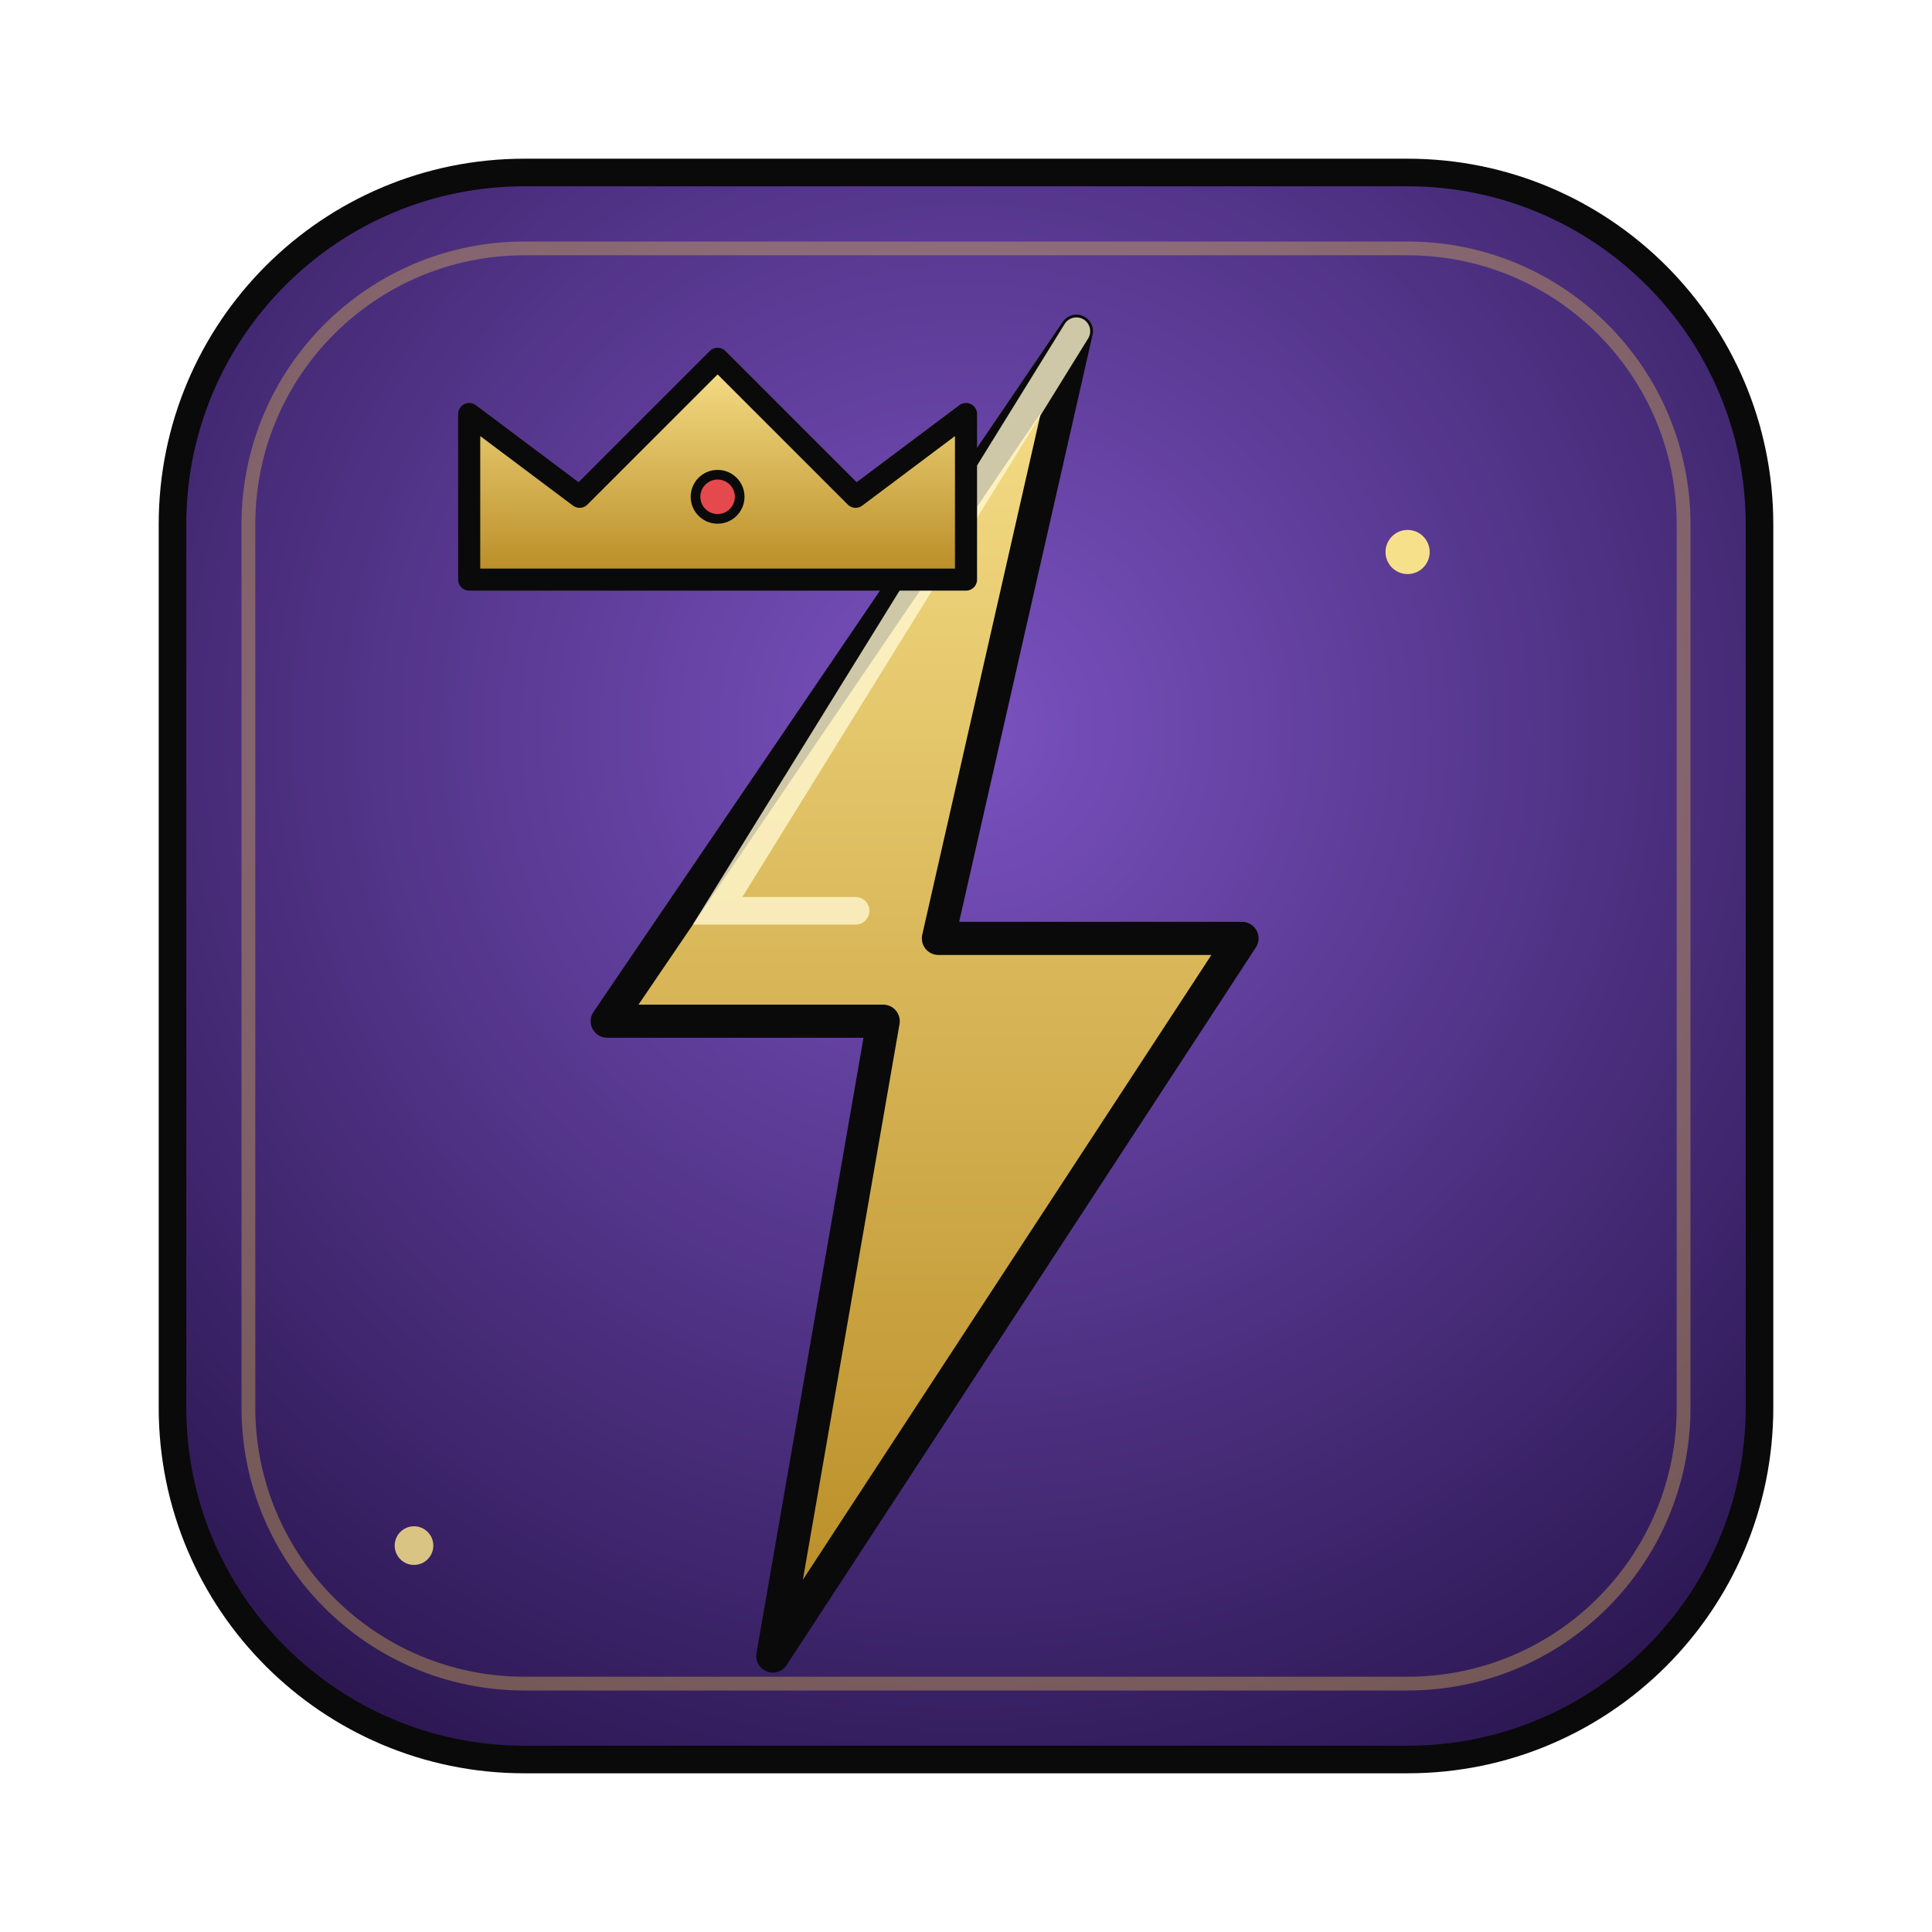
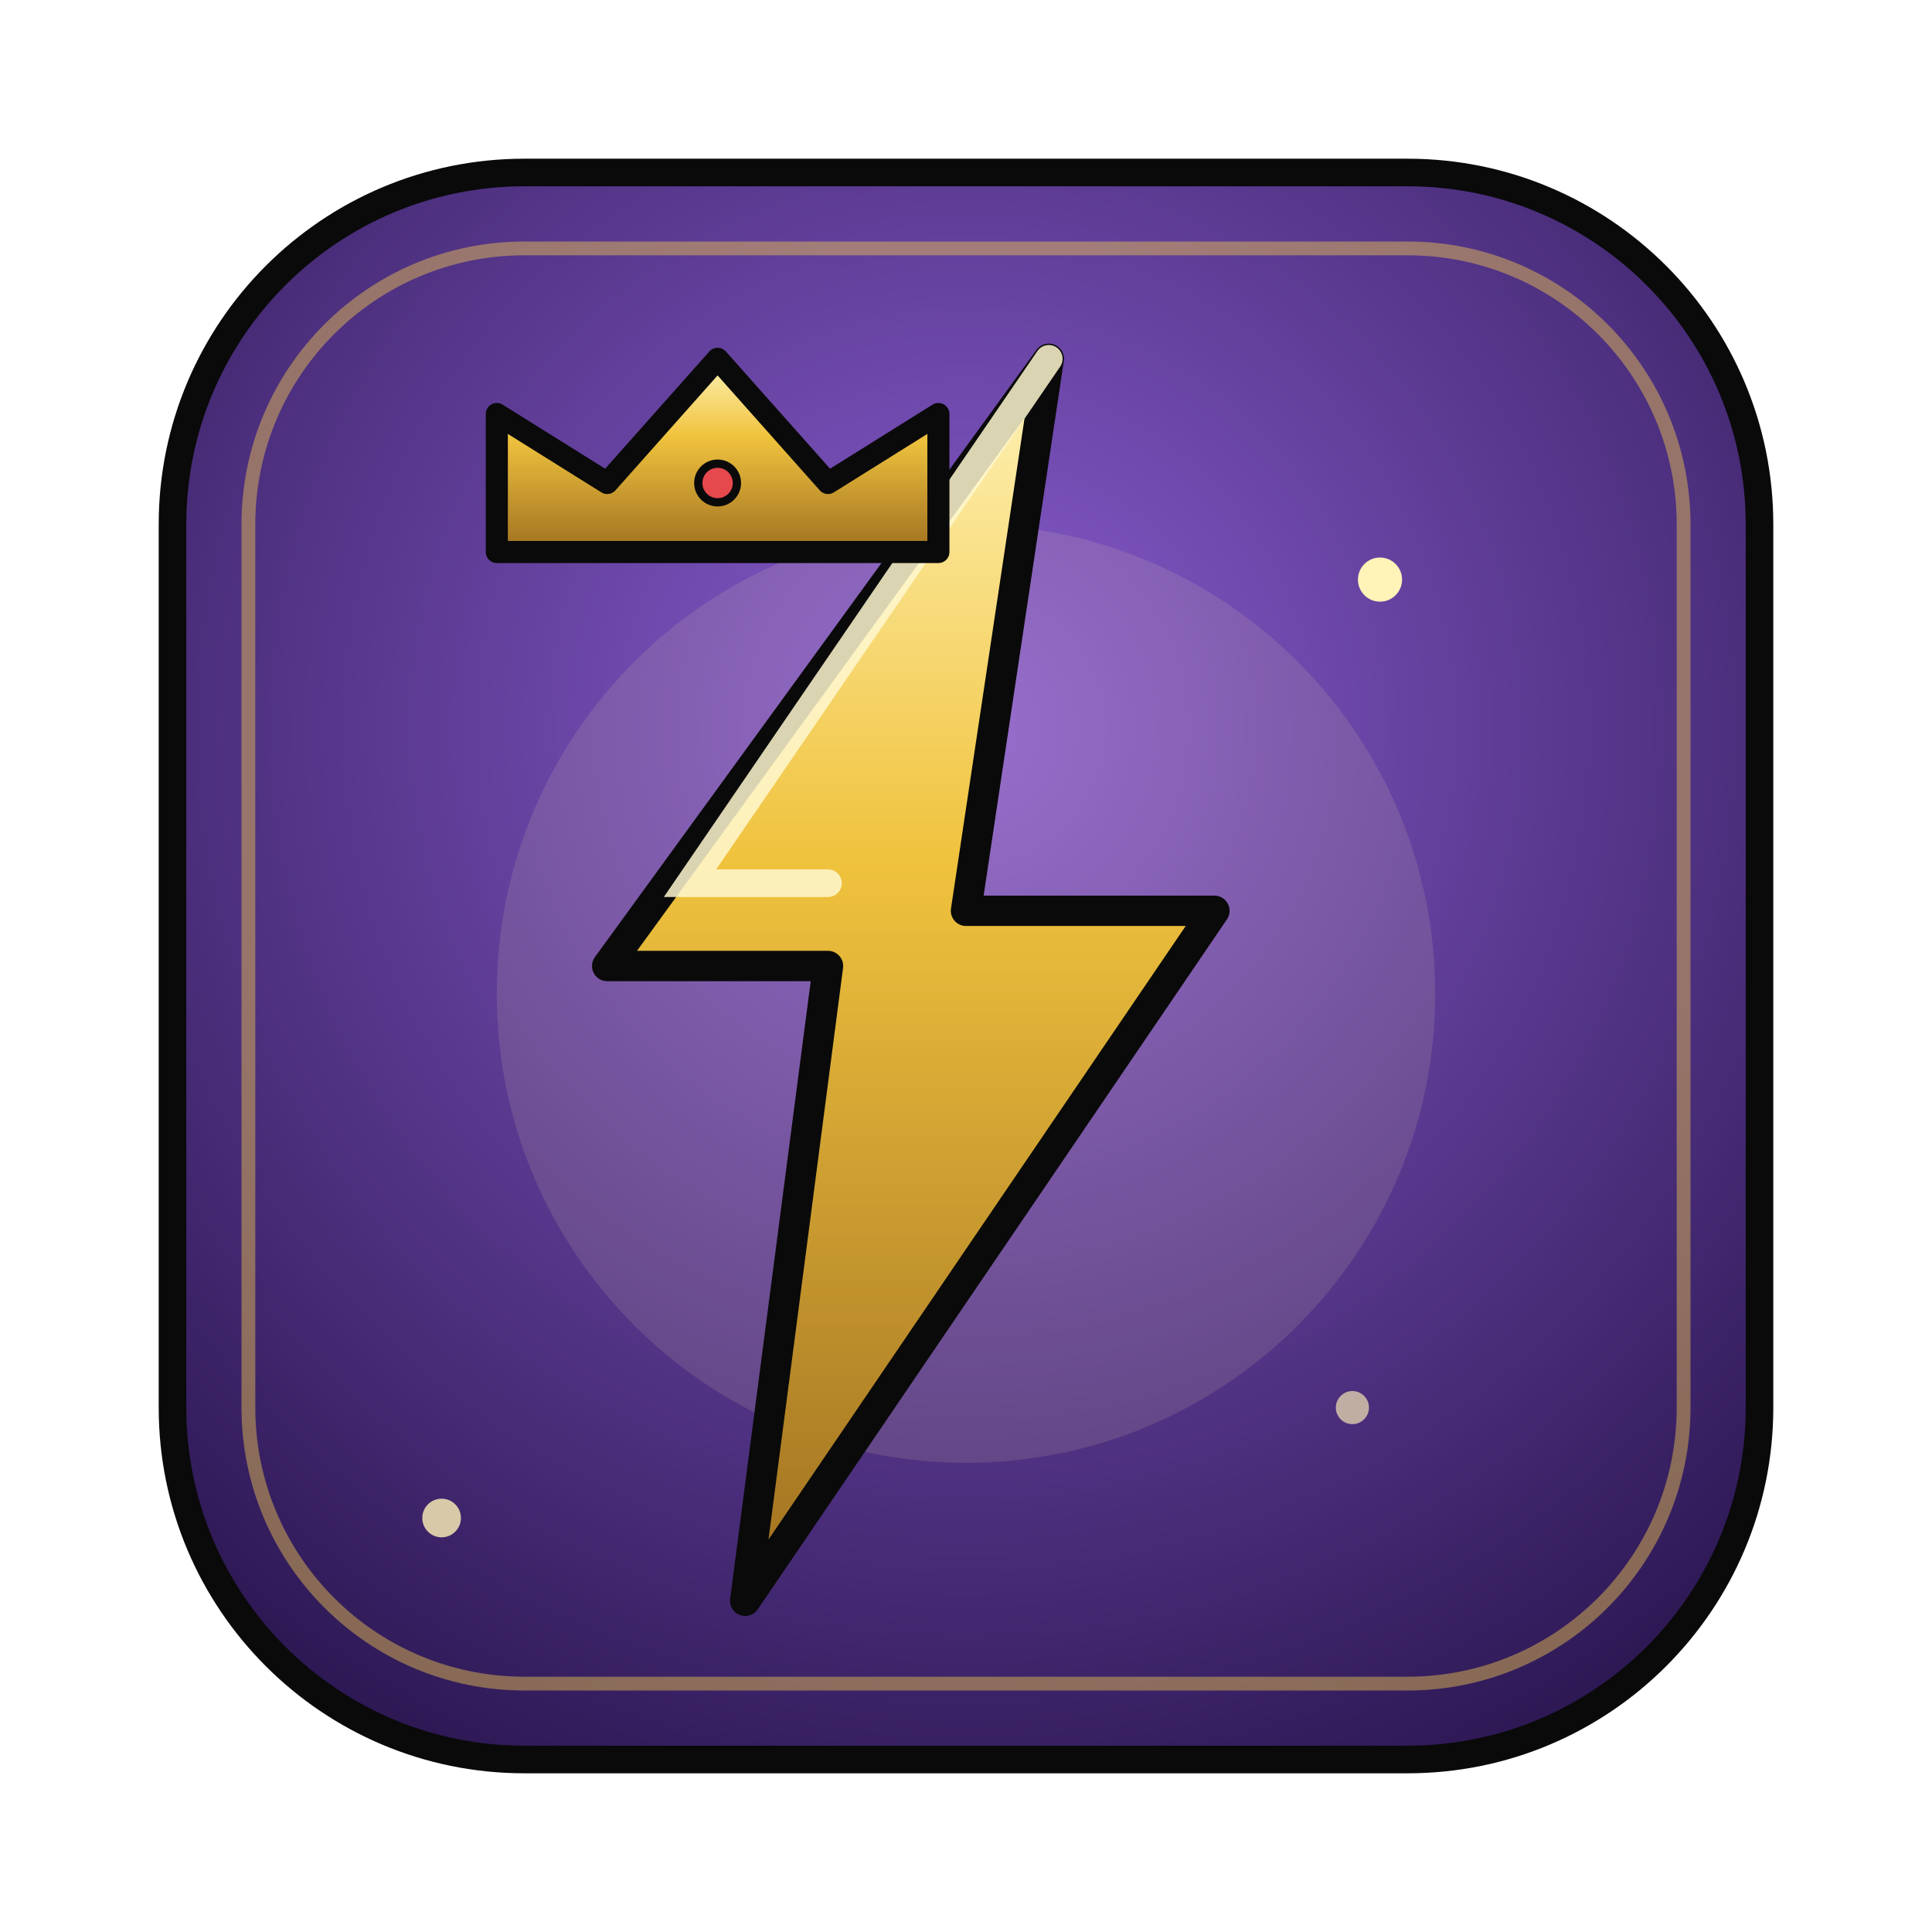
<svg xmlns="http://www.w3.org/2000/svg" viewBox="30 30 140 140" width="200" height="200">
  <defs>
-     <radialGradient id="ol-bg4" cx="50%" cy="35%" r="75%">
-       <stop offset="0%" stop-color="#7a52c0" />
+     <radialGradient id="ol-bg5" cx="50%" cy="35%" r="75%">
+       <stop offset="0%" stop-color="#8a5dd0" />
      <stop offset="100%" stop-color="#2a1650" />
    </radialGradient>
-     <linearGradient id="ol-gold4" x1="0" y1="0" x2="0" y2="1">
-       <stop offset="0%" stop-color="#f7e08a" />
-       <stop offset="100%" stop-color="#b88b24" />
+     <linearGradient id="ol-gold5" x1="0" y1="0" x2="0" y2="1">
+       <stop offset="0%" stop-color="#fff3b8" />
+       <stop offset="40%" stop-color="#f0c33e" />
+       <stop offset="100%" stop-color="#a07020" />
    </linearGradient>
  </defs>
-   <rect x="42" y="42" width="116" height="116" rx="26" fill="url(#ol-bg4)" />
+   <rect x="42" y="42" width="116" height="116" rx="26" fill="url(#ol-bg5)" />
  <rect x="42.5" y="42.5" width="115" height="115" rx="25.5" fill="none" stroke="#0a0a0a" stroke-width="2" />
-   <rect x="48" y="48" width="104" height="104" rx="20" fill="none" stroke="rgba(240,200,80,.35)" stroke-width="1" />
-   <path d="M108 54 L74 104 L94 104 L86 150 L120 98 L98 98 Z" fill="url(#ol-gold4)" stroke="#0a0a0a" stroke-width="2.4" stroke-linejoin="round" />
-   <path d="M108 54 L82 96 L92 96" fill="none" stroke="#fff8d0" stroke-width="2" stroke-linecap="round" opacity=".8" />
-   <path d="M64 72 L64 60 L72 66 L82 56 L92 66 L100 60 L100 72 Z" fill="url(#ol-gold4)" stroke="#0a0a0a" stroke-width="1.6" stroke-linejoin="round" />
-   <circle cx="82" cy="66" r="1.6" fill="#e5484d" stroke="#0a0a0a" stroke-width=".7" />
-   <circle cx="132" cy="70" r="1.6" fill="#f7e08a" />
-   <circle cx="60" cy="142" r="1.4" fill="#f7e08a" opacity=".85" />
+   <rect x="48" y="48" width="104" height="104" rx="20" fill="none" stroke="rgba(240,200,80,.45)" stroke-width="1" />
+   <circle cx="100" cy="102" r="34" fill="rgba(255,240,180,.12)" />
+   <path d="M106 56 L74 100 L90 100 L84 146 L118 96 L100 96 Z" fill="url(#ol-gold5)" stroke="#0a0a0a" stroke-width="2.2" stroke-linejoin="round" />
+   <path d="M106 56 L80 94 L90 94" fill="none" stroke="#fff8d0" stroke-width="2" stroke-linecap="round" opacity=".85" />
+   <path d="M66 70 L66 60 L74 65 L82 56 L90 65 L98 60 L98 70 Z" fill="url(#ol-gold5)" stroke="#0a0a0a" stroke-width="1.6" stroke-linejoin="round" />
+   <circle cx="82" cy="65" r="1.4" fill="#e5484d" stroke="#0a0a0a" stroke-width=".6" />
+   <circle cx="130" cy="72" r="1.6" fill="#fff3b8" />
+   <circle cx="62" cy="140" r="1.4" fill="#fff3b8" opacity=".8" />
+   <circle cx="128" cy="132" r="1.2" fill="#fff3b8" opacity=".65" />
</svg>
